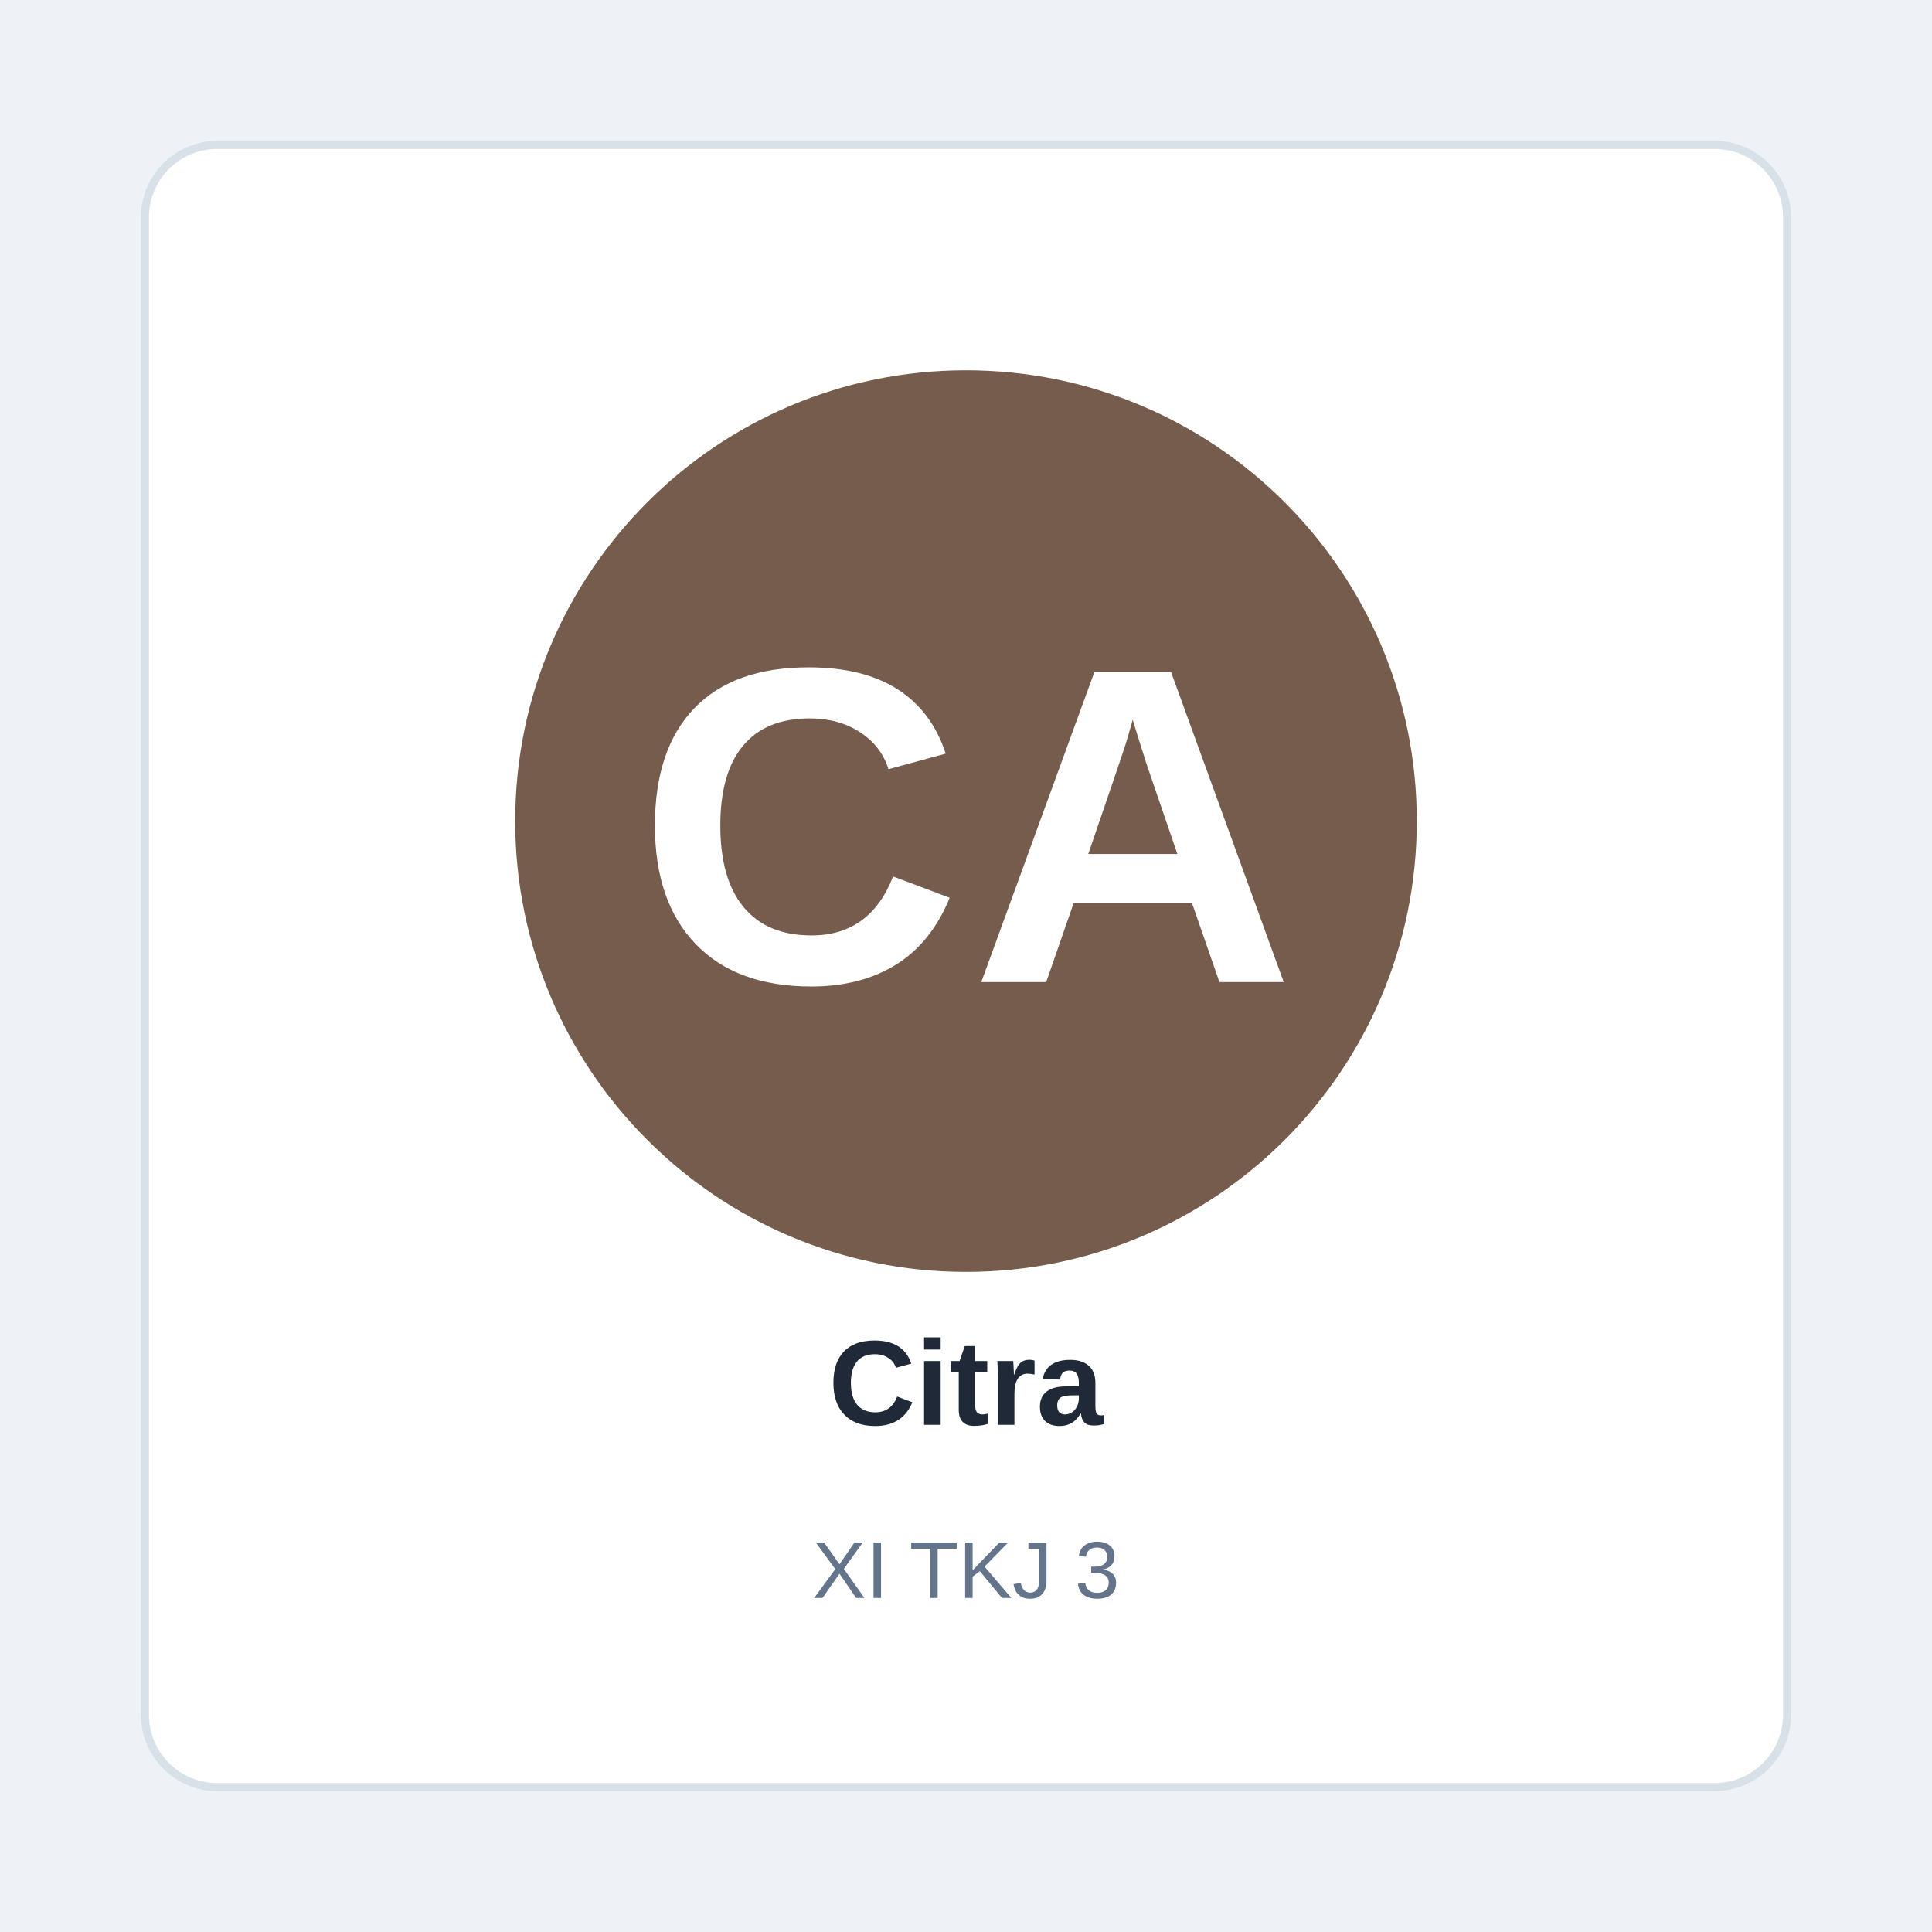
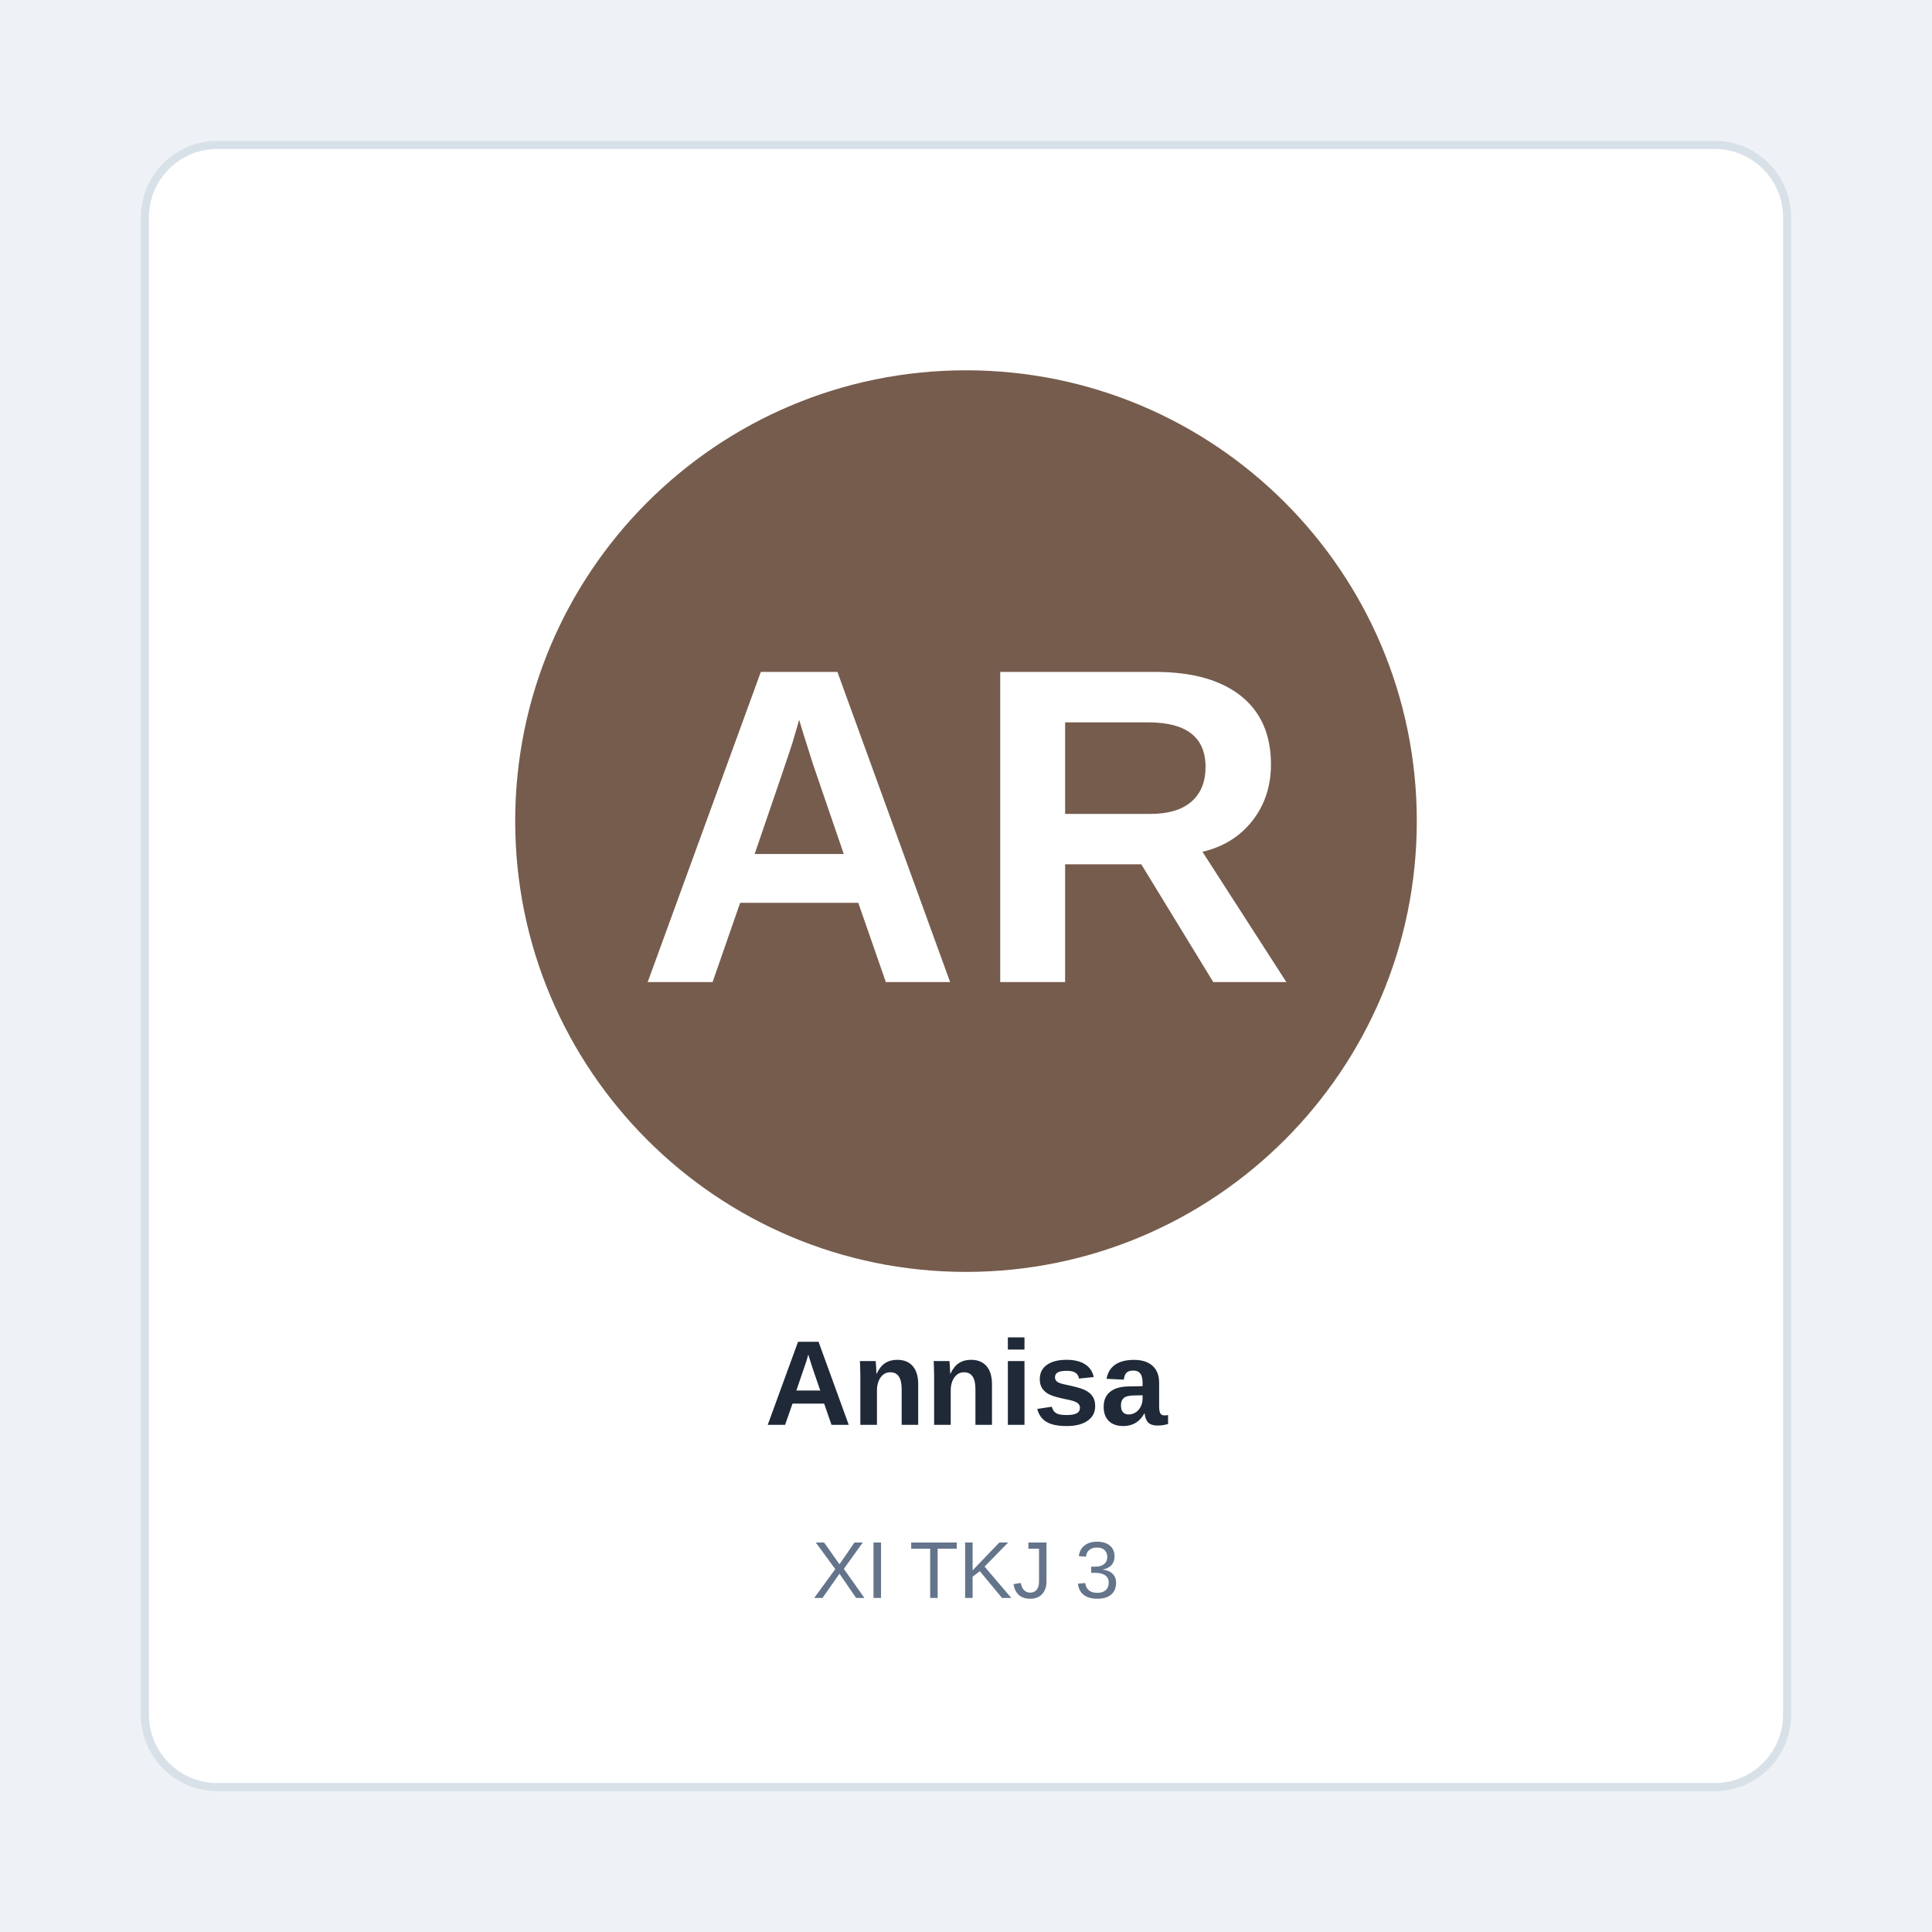
<svg xmlns="http://www.w3.org/2000/svg" width="480" height="480" viewBox="0 0 480 480">
  <rect width="480" height="480" fill="#eef2f6" />
  <rect x="36" y="36" width="408" height="408" rx="18" fill="#ffffff" stroke="#d8e0e8" stroke-width="2" />
  <circle cx="240" cy="204" r="112" fill="#765c4d" />
-   <text x="240" y="244" font-family="Arial, sans-serif" font-size="112" font-weight="700" fill="#ffffff" text-anchor="middle" letter-spacing="2">CA</text>
-   <text x="240" y="354" font-family="Arial, sans-serif" font-size="30" font-weight="600" fill="#1f2937" text-anchor="middle">Citra</text>
+   <text x="240" y="244" font-family="Arial, sans-serif" font-size="112" font-weight="700" fill="#ffffff" text-anchor="middle" letter-spacing="2">AR</text>
+   <text x="240" y="354" font-family="Arial, sans-serif" font-size="30" font-weight="600" fill="#1f2937" text-anchor="middle">Annisa</text>
  <text x="240" y="397" font-family="Arial, sans-serif" font-size="20" fill="#64748b" text-anchor="middle">XI TKJ 3</text>
</svg>
